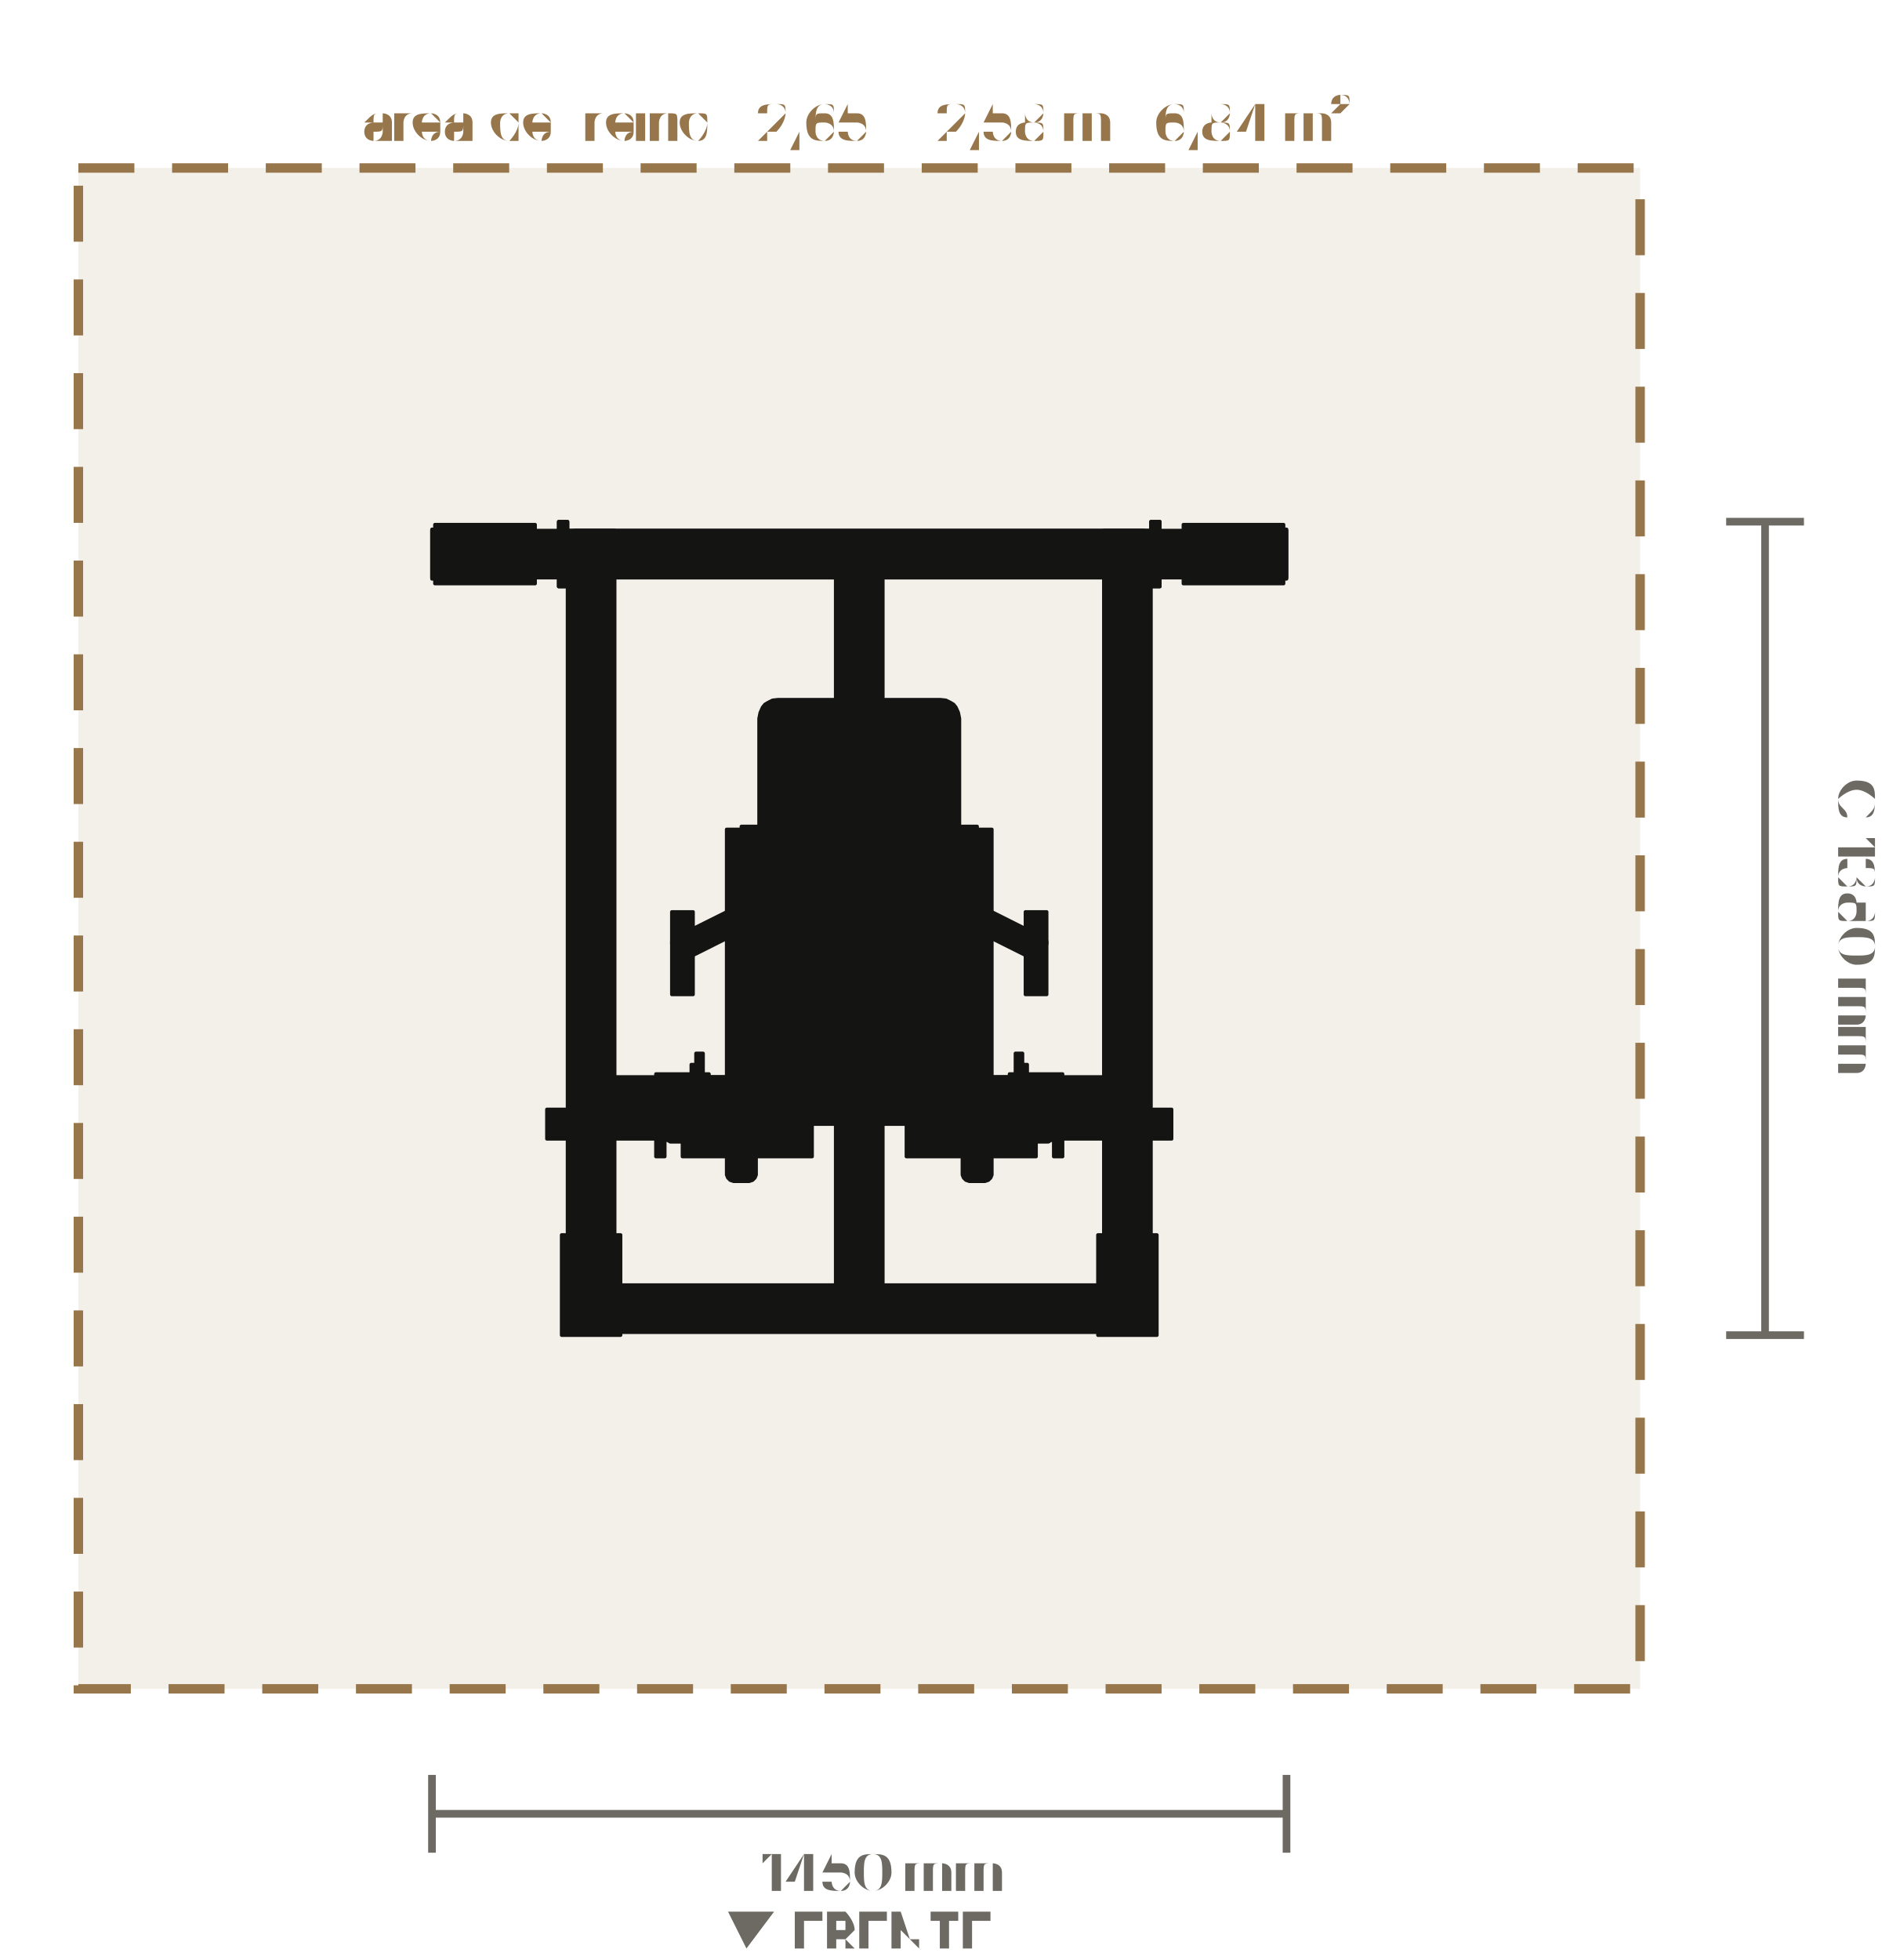
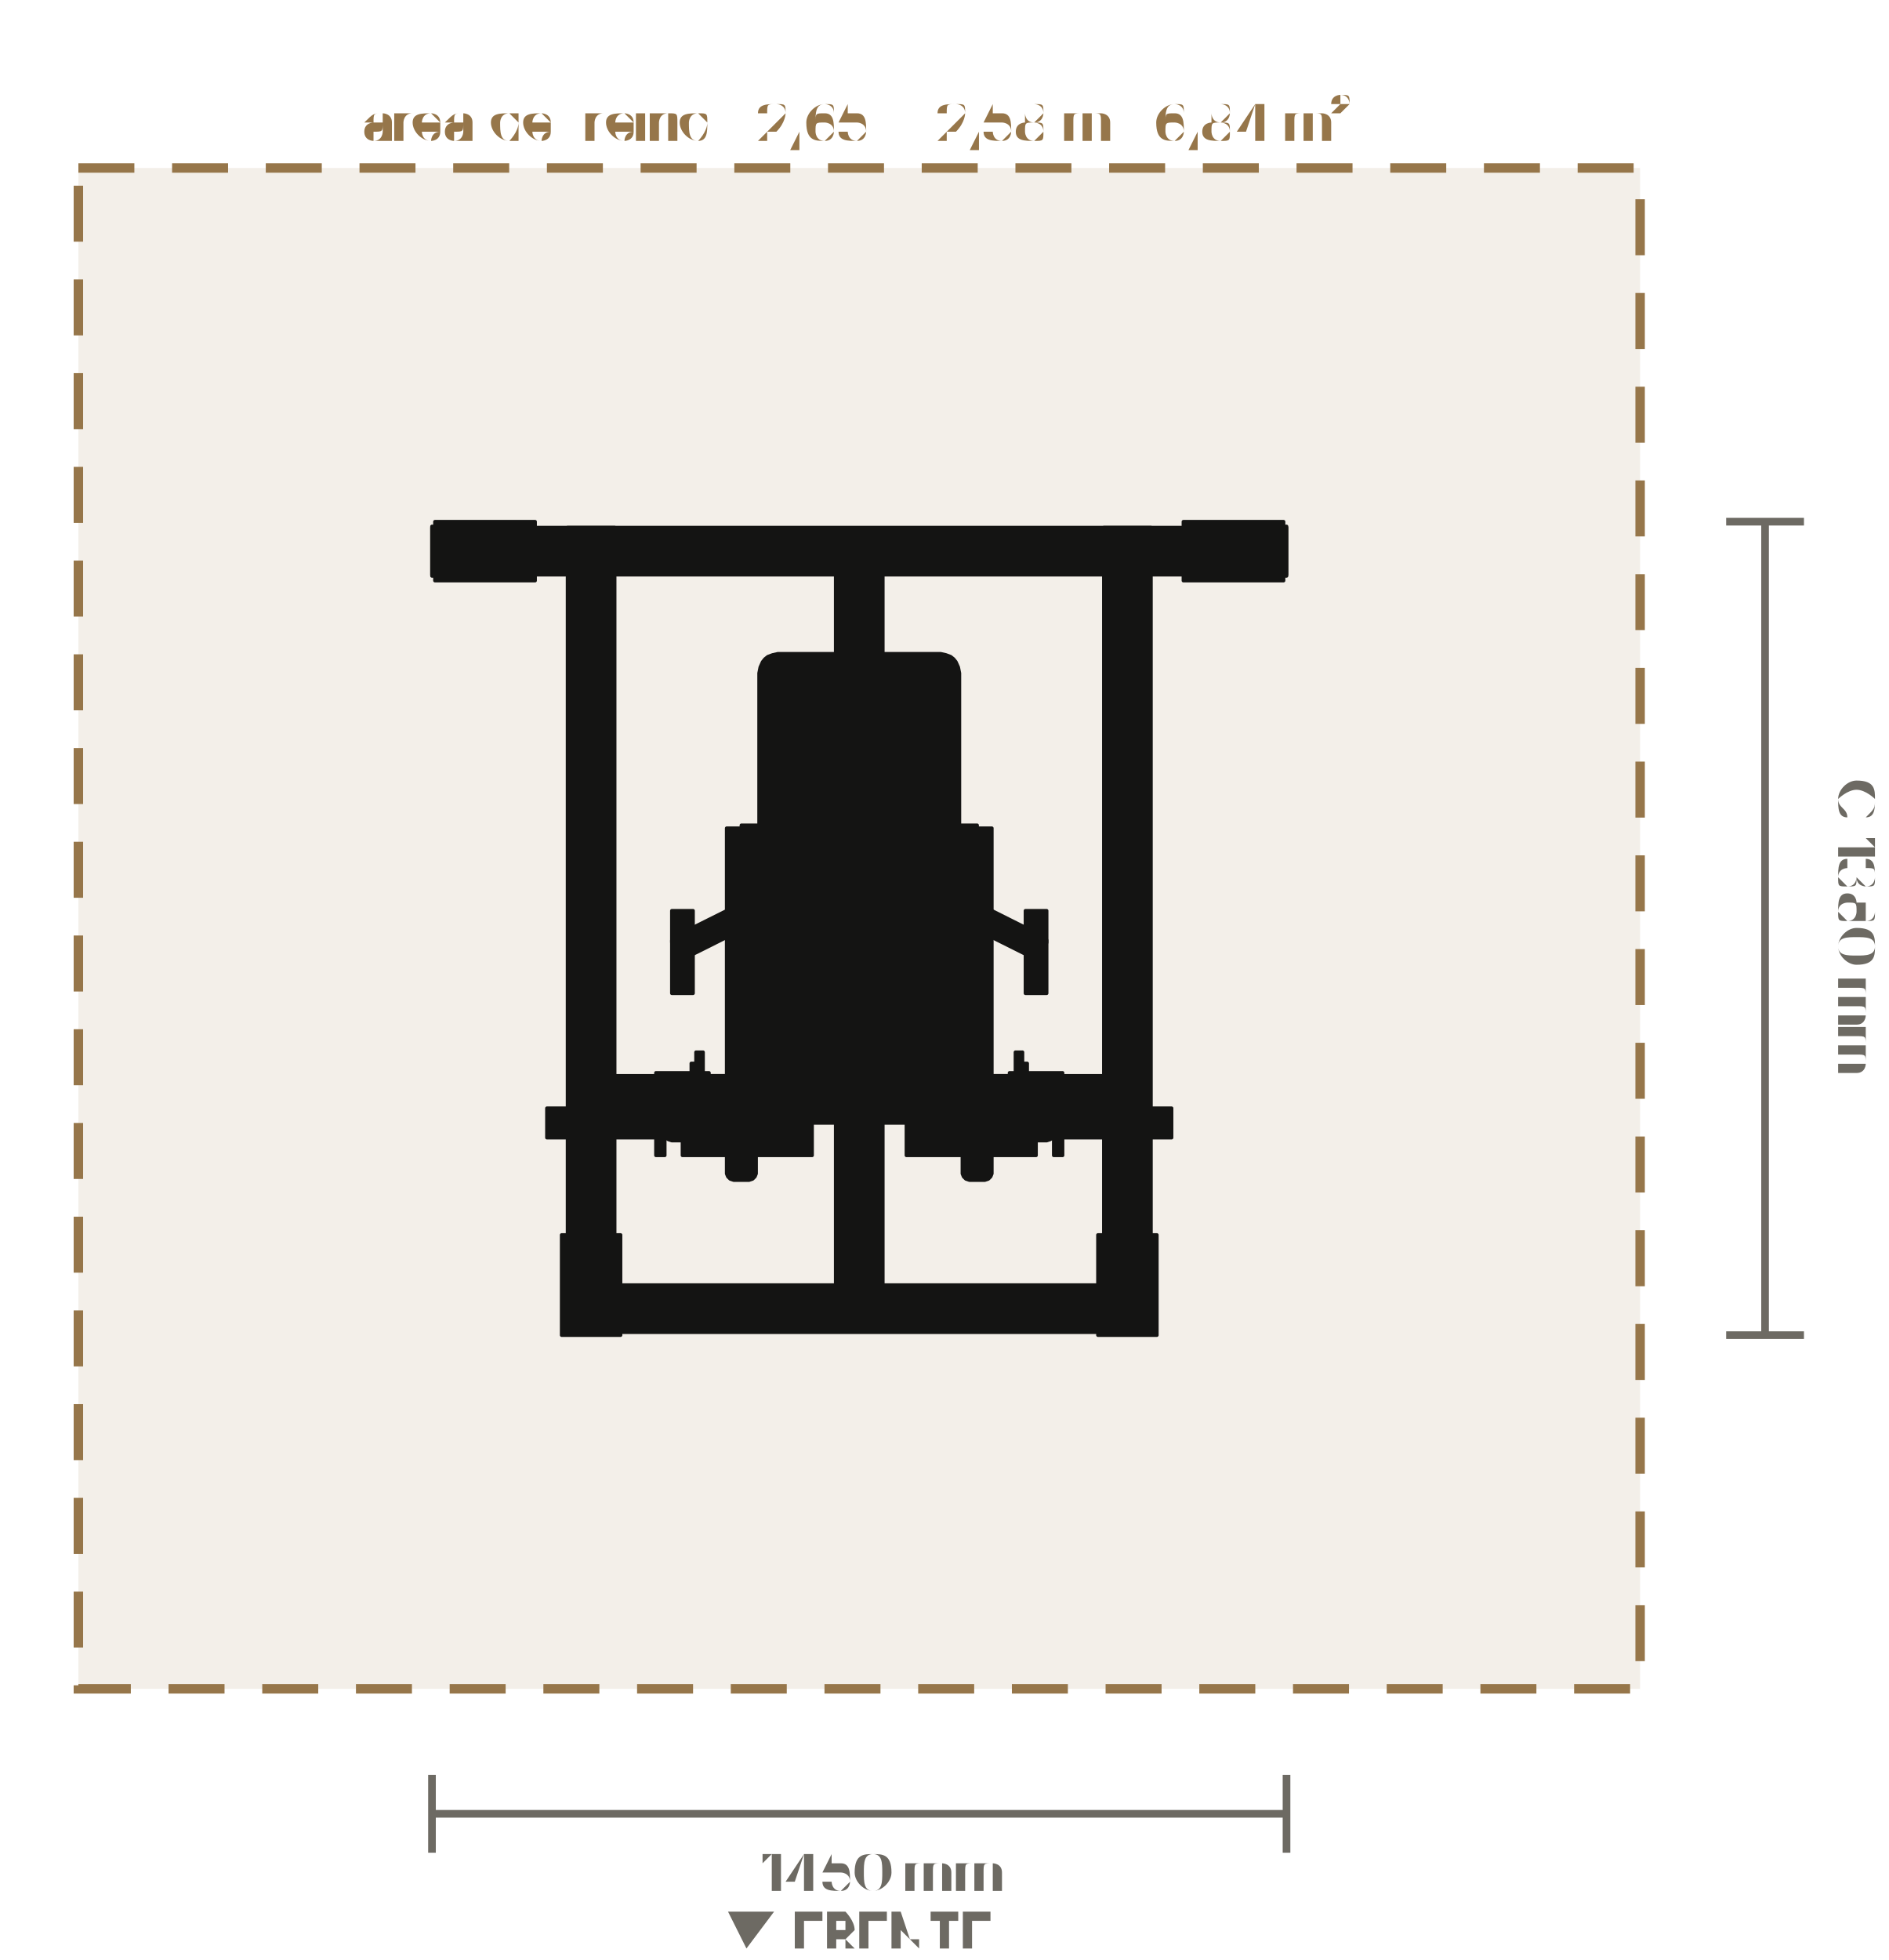
<svg xmlns="http://www.w3.org/2000/svg" viewBox="-1.458 -1.575 3.204 3.325" role="img" aria-label="Planta do Cadeira Extensora Iso-Lateral (LD-A022): 1450 × 1380 mm, com 60 cm de área de treino em volta" data-equipment="LD-A022" data-unit="m">
  <rect class="eq-zone" x="-1.325" y="-1.29" width="2.65" height="2.58" style="fill:#96764a;fill-opacity:.12;stroke:#96764a;stroke-width:0.016;stroke-dasharray:0.095 0.064" />
  <text class="eq-zone-label" x="0" y="-1.338" style="font-family:Barlow,Inter,Arial,sans-serif;font-size:0.091px;fill:#96764a;text-anchor:middle">área de treino · 2,65 × 2,58 m · 6,84 m²</text>
  <g class="eq-parts">
-     <polygon class="eq-part" points="-0.495,-0.675 -0.415,-0.675 -0.415,0.685 -0.495,0.685" style="fill:#141413;stroke:#141413;stroke-width:0.006;stroke-linejoin:round" />
-     <polygon class="eq-part" points="-0.72,-0.685 -0.55,-0.685 -0.55,-0.585 -0.72,-0.585" style="fill:#141413;stroke:#141413;stroke-width:0.006;stroke-linejoin:round" />
-     <polygon class="eq-part" points="-0.701,-0.635 -0.701,-0.638 -0.7,-0.641 -0.698,-0.643 -0.696,-0.645 -0.693,-0.646 -0.69,-0.646 -0.687,-0.646 -0.684,-0.645 -0.682,-0.643 -0.68,-0.641 -0.679,-0.638 -0.679,-0.635 -0.679,-0.632 -0.68,-0.63 -0.682,-0.627 -0.684,-0.626 -0.687,-0.625 -0.69,-0.624 -0.693,-0.625 -0.696,-0.626 -0.698,-0.627 -0.7,-0.63 -0.701,-0.632" style="fill:#141413;stroke:#141413;stroke-width:0.006;stroke-linejoin:round" />
-     <polygon class="eq-part" points="-0.591,-0.635 -0.591,-0.638 -0.59,-0.641 -0.588,-0.643 -0.586,-0.645 -0.583,-0.646 -0.58,-0.646 -0.577,-0.646 -0.575,-0.645 -0.572,-0.643 -0.571,-0.641 -0.569,-0.638 -0.569,-0.635 -0.569,-0.632 -0.571,-0.63 -0.572,-0.627 -0.575,-0.626 -0.577,-0.625 -0.58,-0.624 -0.583,-0.625 -0.586,-0.626 -0.588,-0.627 -0.59,-0.63 -0.591,-0.632" style="fill:#141413;stroke:#141413;stroke-width:0.006;stroke-linejoin:round" />
+     <polygon class="eq-part" points="-0.495,-0.68 -0.415,-0.68 -0.415,0.685 -0.495,0.685" style="fill:#141413;stroke:#141413;stroke-width:0.006;stroke-linejoin:round" />
+     <polygon class="eq-part" points="-0.72,-0.69 -0.55,-0.69 -0.55,-0.59 -0.72,-0.59" style="fill:#141413;stroke:#141413;stroke-width:0.006;stroke-linejoin:round" />
+     <polygon class="eq-part" points="-0.701,-0.64 -0.701,-0.643 -0.7,-0.646 -0.698,-0.648 -0.696,-0.65 -0.693,-0.651 -0.69,-0.651 -0.687,-0.651 -0.684,-0.65 -0.682,-0.648 -0.68,-0.646 -0.679,-0.643 -0.679,-0.64 -0.679,-0.637 -0.68,-0.635 -0.682,-0.632 -0.684,-0.631 -0.687,-0.629 -0.69,-0.629 -0.693,-0.629 -0.696,-0.631 -0.698,-0.632 -0.7,-0.635 -0.701,-0.637" style="fill:#141413;stroke:#141413;stroke-width:0.006;stroke-linejoin:round" />
+     <polygon class="eq-part" points="-0.591,-0.64 -0.591,-0.643 -0.59,-0.646 -0.588,-0.648 -0.586,-0.65 -0.583,-0.651 -0.58,-0.651 -0.577,-0.651 -0.575,-0.65 -0.572,-0.648 -0.571,-0.646 -0.569,-0.643 -0.569,-0.64 -0.569,-0.637 -0.571,-0.635 -0.572,-0.632 -0.575,-0.631 -0.577,-0.629 -0.58,-0.629 -0.583,-0.629 -0.586,-0.631 -0.588,-0.632 -0.59,-0.635 -0.591,-0.637" style="fill:#141413;stroke:#141413;stroke-width:0.006;stroke-linejoin:round" />
    <polygon class="eq-part" points="-0.505,0.52 -0.405,0.52 -0.405,0.69 -0.505,0.69" style="fill:#141413;stroke:#141413;stroke-width:0.006;stroke-linejoin:round" />
    <polygon class="eq-part" points="-0.466,0.55 -0.466,0.547 -0.465,0.545 -0.463,0.542 -0.461,0.541 -0.458,0.539 -0.455,0.539 -0.452,0.539 -0.45,0.541 -0.447,0.542 -0.446,0.545 -0.444,0.547 -0.444,0.55 -0.444,0.553 -0.446,0.556 -0.447,0.558 -0.45,0.56 -0.452,0.561 -0.455,0.561 -0.458,0.561 -0.461,0.56 -0.463,0.558 -0.465,0.556 -0.466,0.553" style="fill:#141413;stroke:#141413;stroke-width:0.006;stroke-linejoin:round" />
    <polygon class="eq-part" points="-0.466,0.66 -0.466,0.657 -0.465,0.655 -0.463,0.652 -0.461,0.651 -0.458,0.649 -0.455,0.649 -0.452,0.649 -0.45,0.651 -0.447,0.652 -0.446,0.655 -0.444,0.657 -0.444,0.66 -0.444,0.663 -0.446,0.666 -0.447,0.668 -0.45,0.67 -0.452,0.671 -0.455,0.671 -0.458,0.671 -0.461,0.67 -0.463,0.668 -0.465,0.666 -0.466,0.663" style="fill:#141413;stroke:#141413;stroke-width:0.006;stroke-linejoin:round" />
-     <polygon class="eq-part" points="-0.725,-0.677 -0.713,-0.677 -0.713,-0.593 -0.725,-0.593" style="fill:#141413;stroke:#141413;stroke-width:0.006;stroke-linejoin:round" />
+     <polygon class="eq-part" points="-0.725,-0.682 -0.713,-0.682 -0.713,-0.598 -0.725,-0.598" style="fill:#141413;stroke:#141413;stroke-width:0.006;stroke-linejoin:round" />
    <polygon class="eq-part" points="-0.497,0.673 -0.413,0.673 -0.413,0.685 -0.497,0.685" style="fill:#141413;stroke:#141413;stroke-width:0.006;stroke-linejoin:round" />
-     <polygon class="eq-part" points="0.415,-0.675 0.495,-0.675 0.495,0.685 0.415,0.685" style="fill:#141413;stroke:#141413;stroke-width:0.006;stroke-linejoin:round" />
-     <polygon class="eq-part" points="0.55,-0.685 0.72,-0.685 0.72,-0.585 0.55,-0.585" style="fill:#141413;stroke:#141413;stroke-width:0.006;stroke-linejoin:round" />
-     <polygon class="eq-part" points="0.569,-0.635 0.569,-0.638 0.571,-0.641 0.572,-0.643 0.575,-0.645 0.577,-0.646 0.58,-0.646 0.583,-0.646 0.586,-0.645 0.588,-0.643 0.59,-0.641 0.591,-0.638 0.591,-0.635 0.591,-0.632 0.59,-0.63 0.588,-0.627 0.586,-0.626 0.583,-0.625 0.58,-0.624 0.577,-0.625 0.575,-0.626 0.572,-0.627 0.571,-0.63 0.569,-0.632" style="fill:#141413;stroke:#141413;stroke-width:0.006;stroke-linejoin:round" />
-     <polygon class="eq-part" points="0.679,-0.635 0.679,-0.638 0.68,-0.641 0.682,-0.643 0.684,-0.645 0.687,-0.646 0.69,-0.646 0.693,-0.646 0.696,-0.645 0.698,-0.643 0.7,-0.641 0.701,-0.638 0.701,-0.635 0.701,-0.632 0.7,-0.63 0.698,-0.627 0.696,-0.626 0.693,-0.625 0.69,-0.624 0.687,-0.625 0.684,-0.626 0.682,-0.627 0.68,-0.63 0.679,-0.632" style="fill:#141413;stroke:#141413;stroke-width:0.006;stroke-linejoin:round" />
+     <polygon class="eq-part" points="0.415,-0.68 0.495,-0.68 0.495,0.685 0.415,0.685" style="fill:#141413;stroke:#141413;stroke-width:0.006;stroke-linejoin:round" />
+     <polygon class="eq-part" points="0.55,-0.69 0.72,-0.69 0.72,-0.59 0.55,-0.59" style="fill:#141413;stroke:#141413;stroke-width:0.006;stroke-linejoin:round" />
+     <polygon class="eq-part" points="0.569,-0.64 0.569,-0.643 0.571,-0.646 0.572,-0.648 0.575,-0.65 0.577,-0.651 0.58,-0.651 0.583,-0.651 0.586,-0.65 0.588,-0.648 0.59,-0.646 0.591,-0.643 0.591,-0.64 0.591,-0.637 0.59,-0.635 0.588,-0.632 0.586,-0.631 0.583,-0.629 0.58,-0.629 0.577,-0.629 0.575,-0.631 0.572,-0.632 0.571,-0.635 0.569,-0.637" style="fill:#141413;stroke:#141413;stroke-width:0.006;stroke-linejoin:round" />
+     <polygon class="eq-part" points="0.679,-0.64 0.679,-0.643 0.68,-0.646 0.682,-0.648 0.684,-0.65 0.687,-0.651 0.69,-0.651 0.693,-0.651 0.696,-0.65 0.698,-0.648 0.7,-0.646 0.701,-0.643 0.701,-0.64 0.701,-0.637 0.7,-0.635 0.698,-0.632 0.696,-0.631 0.693,-0.629 0.69,-0.629 0.687,-0.629 0.684,-0.631 0.682,-0.632 0.68,-0.635 0.679,-0.637" style="fill:#141413;stroke:#141413;stroke-width:0.006;stroke-linejoin:round" />
    <polygon class="eq-part" points="0.405,0.52 0.505,0.52 0.505,0.69 0.405,0.69" style="fill:#141413;stroke:#141413;stroke-width:0.006;stroke-linejoin:round" />
    <polygon class="eq-part" points="0.444,0.55 0.444,0.547 0.446,0.545 0.447,0.542 0.45,0.541 0.452,0.539 0.455,0.539 0.458,0.539 0.461,0.541 0.463,0.542 0.465,0.545 0.466,0.547 0.466,0.55 0.466,0.553 0.465,0.556 0.463,0.558 0.461,0.56 0.458,0.561 0.455,0.561 0.452,0.561 0.45,0.56 0.447,0.558 0.446,0.556 0.444,0.553" style="fill:#141413;stroke:#141413;stroke-width:0.006;stroke-linejoin:round" />
    <polygon class="eq-part" points="0.444,0.66 0.444,0.657 0.446,0.655 0.447,0.652 0.45,0.651 0.452,0.649 0.455,0.649 0.458,0.649 0.461,0.651 0.463,0.652 0.465,0.655 0.466,0.657 0.466,0.66 0.466,0.663 0.465,0.666 0.463,0.668 0.461,0.67 0.458,0.671 0.455,0.671 0.452,0.671 0.45,0.67 0.447,0.668 0.446,0.666 0.444,0.663" style="fill:#141413;stroke:#141413;stroke-width:0.006;stroke-linejoin:round" />
-     <polygon class="eq-part" points="0.713,-0.677 0.725,-0.677 0.725,-0.593 0.713,-0.593" style="fill:#141413;stroke:#141413;stroke-width:0.006;stroke-linejoin:round" />
+     <polygon class="eq-part" points="0.713,-0.682 0.725,-0.682 0.725,-0.598 0.713,-0.598" style="fill:#141413;stroke:#141413;stroke-width:0.006;stroke-linejoin:round" />
    <polygon class="eq-part" points="0.413,0.673 0.497,0.673 0.497,0.685 0.413,0.685" style="fill:#141413;stroke:#141413;stroke-width:0.006;stroke-linejoin:round" />
-     <polygon class="eq-part" points="-0.725,-0.675 0.725,-0.675 0.725,-0.595 -0.725,-0.595" style="fill:#141413;stroke:#141413;stroke-width:0.006;stroke-linejoin:round" />
+     <polygon class="eq-part" points="-0.725,-0.68 0.725,-0.68 0.725,-0.6 -0.725,-0.6" style="fill:#141413;stroke:#141413;stroke-width:0.006;stroke-linejoin:round" />
    <polygon class="eq-part" points="-0.455,0.605 0.455,0.605 0.455,0.685 -0.455,0.685" style="fill:#141413;stroke:#141413;stroke-width:0.006;stroke-linejoin:round" />
-     <polygon class="eq-part" points="-0.04,-0.635 0.04,-0.635 0.04,0.645 -0.04,0.645" style="fill:#141413;stroke:#141413;stroke-width:0.006;stroke-linejoin:round" />
-     <polygon class="eq-part" points="-0.035,0.029 -0.035,0.026 -0.033,0.023 -0.032,0.021 -0.029,0.019 -0.026,0.018 -0.023,0.017 0.023,0.017 0.026,0.018 0.029,0.019 0.032,0.021 0.033,0.023 0.035,0.026 0.035,0.029 0.035,0.075 0.035,0.078 0.033,0.081 0.032,0.084 0.029,0.086 0.026,0.087 0.023,0.087 -0.023,0.087 -0.026,0.087 -0.029,0.086 -0.032,0.084 -0.033,0.081 -0.035,0.078 -0.035,0.075" style="fill:#141413;stroke:#141413;stroke-width:0.006;stroke-linejoin:round" />
-     <polygon class="eq-part" points="0.035,0.03 0.047,0.03 0.047,0.075 0.035,0.075" style="fill:#141413;stroke:#141413;stroke-width:0.006;stroke-linejoin:round" />
-     <polygon class="eq-part" points="0.033,0.052 0.033,0.05 0.033,0.049 0.033,0.047 0.034,0.046 0.034,0.045 0.035,0.045 0.115,0.045 0.116,0.045 0.116,0.046 0.117,0.047 0.117,0.049 0.117,0.05 0.117,0.052 0.117,0.054 0.117,0.056 0.117,0.057 0.116,0.058 0.116,0.059 0.115,0.059 0.035,0.059 0.034,0.059 0.034,0.058 0.033,0.057 0.033,0.056 0.033,0.054" style="fill:#141413;stroke:#141413;stroke-width:0.006;stroke-linejoin:round" />
-     <polygon class="eq-part" points="-0.22,-0.136 -0.218,-0.146 -0.215,-0.153 -0.21,-0.158 -0.206,-0.162 -0.198,-0.166 -0.188,-0.168 0.188,-0.168 0.198,-0.166 0.206,-0.162 0.21,-0.158 0.215,-0.153 0.218,-0.146 0.22,-0.136 0.22,0.24 0.218,0.25 0.215,0.258 0.21,0.263 0.206,0.267 0.198,0.271 0.188,0.272 -0.188,0.272 -0.198,0.271 -0.206,0.267 -0.21,0.263 -0.215,0.258 -0.218,0.25 -0.22,0.24" style="fill:#141413;stroke:#141413;stroke-width:0.006;stroke-linejoin:round" />
-     <polygon class="eq-part" points="-0.17,-0.356 -0.168,-0.366 -0.164,-0.375 -0.16,-0.38 -0.155,-0.383 -0.147,-0.387 -0.138,-0.388 0.138,-0.388 0.147,-0.387 0.155,-0.383 0.16,-0.38 0.164,-0.375 0.168,-0.366 0.17,-0.356 0.17,-0.168 0.168,-0.159 0.164,-0.149 0.16,-0.145 0.155,-0.141 0.147,-0.138 0.138,-0.136 -0.138,-0.136 -0.147,-0.138 -0.155,-0.141 -0.16,-0.145 -0.164,-0.149 -0.168,-0.159 -0.17,-0.168" style="fill:#141413;stroke:#141413;stroke-width:0.006;stroke-linejoin:round" />
-     <polygon class="eq-part" points="-0.03,-0.387 -0.028,-0.393 -0.024,-0.397 -0.018,-0.399 0.018,-0.399 0.024,-0.397 0.028,-0.393 0.03,-0.387 0.03,-0.21 0.028,-0.204 0.024,-0.199 0.018,-0.198 -0.018,-0.198 -0.024,-0.199 -0.028,-0.204 -0.03,-0.21" style="fill:#141413;stroke:#141413;stroke-width:0.006;stroke-linejoin:round" />
-     <polygon class="eq-part" points="-0.225,-0.168 -0.175,-0.168 -0.175,0.418 -0.177,0.423 -0.181,0.427 -0.187,0.429 -0.213,0.429 -0.219,0.427 -0.223,0.423 -0.225,0.418" style="fill:#141413;stroke:#141413;stroke-width:0.006;stroke-linejoin:round" />
-     <polygon class="eq-part" points="0.175,-0.168 0.225,-0.168 0.225,0.418 0.223,0.423 0.219,0.427 0.213,0.429 0.187,0.429 0.181,0.427 0.177,0.423 0.175,0.418" style="fill:#141413;stroke:#141413;stroke-width:0.006;stroke-linejoin:round" />
-     <polygon class="eq-part" points="-0.2,-0.173 0.2,-0.173 0.2,-0.123 -0.2,-0.123" style="fill:#141413;stroke:#141413;stroke-width:0.006;stroke-linejoin:round" />
-     <polygon class="eq-part" points="-0.318,0.024 -0.318,0.022 -0.317,0.02 -0.317,0.018 -0.315,0.017 -0.203,-0.039 -0.201,-0.039 -0.199,-0.039 -0.197,-0.038 -0.196,-0.037 -0.194,-0.035 -0.193,-0.033 -0.183,-0.015 -0.182,-0.012 -0.182,-0.01 -0.182,-0.007 -0.183,-0.006 -0.183,-0.004 -0.185,-0.003 -0.297,0.053 -0.299,0.054 -0.301,0.053 -0.303,0.053 -0.304,0.051 -0.306,0.05 -0.307,0.048 -0.317,0.029 -0.318,0.026" style="fill:#141413;stroke:#141413;stroke-width:0.006;stroke-linejoin:round" />
-     <polygon class="eq-part" points="-0.318,-0.028 -0.282,-0.028 -0.282,0.112 -0.318,0.112" style="fill:#141413;stroke:#141413;stroke-width:0.006;stroke-linejoin:round" />
-     <polygon class="eq-part" points="0.182,-0.01 0.182,-0.012 0.183,-0.015 0.193,-0.033 0.194,-0.035 0.196,-0.037 0.197,-0.038 0.199,-0.039 0.201,-0.039 0.203,-0.039 0.315,0.017 0.317,0.018 0.317,0.02 0.318,0.022 0.318,0.024 0.318,0.026 0.317,0.029 0.307,0.048 0.306,0.05 0.304,0.051 0.303,0.053 0.301,0.053 0.299,0.054 0.297,0.053 0.185,-0.003 0.183,-0.004 0.183,-0.006 0.182,-0.007" style="fill:#141413;stroke:#141413;stroke-width:0.006;stroke-linejoin:round" />
-     <polygon class="eq-part" points="0.282,-0.028 0.318,-0.028 0.318,0.112 0.282,0.112" style="fill:#141413;stroke:#141413;stroke-width:0.006;stroke-linejoin:round" />
-     <polygon class="eq-part" points="0.255,0.247 0.345,0.247 0.345,0.337 0.255,0.337" style="fill:#141413;stroke:#141413;stroke-width:0.006;stroke-linejoin:round" />
-     <polygon class="eq-part" points="0.27,0.274 0.27,0.271 0.272,0.268 0.274,0.266 0.276,0.264 0.279,0.263 0.282,0.262 0.318,0.262 0.321,0.263 0.324,0.264 0.327,0.266 0.328,0.268 0.33,0.271 0.33,0.274 0.33,0.35 0.33,0.353 0.328,0.356 0.327,0.359 0.324,0.36 0.321,0.362 0.318,0.362 0.282,0.362 0.279,0.362 0.276,0.36 0.274,0.359 0.272,0.356 0.27,0.353 0.27,0.35" style="fill:#141413;stroke:#141413;stroke-width:0.006;stroke-linejoin:round" />
-     <polygon class="eq-part" points="0.08,0.277 0.3,0.277 0.3,0.387 0.08,0.387" style="fill:#141413;stroke:#141413;stroke-width:0.006;stroke-linejoin:round" />
-     <polygon class="eq-part" points="0.33,0.277 0.345,0.277 0.345,0.387 0.33,0.387" style="fill:#141413;stroke:#141413;stroke-width:0.006;stroke-linejoin:round" />
-     <polygon class="eq-part" points="0.345,0.307 0.53,0.307 0.53,0.357 0.345,0.357" style="fill:#141413;stroke:#141413;stroke-width:0.006;stroke-linejoin:round" />
-     <polygon class="eq-part" points="-0.345,0.247 -0.255,0.247 -0.255,0.337 -0.345,0.337" style="fill:#141413;stroke:#141413;stroke-width:0.006;stroke-linejoin:round" />
-     <polygon class="eq-part" points="-0.33,0.274 -0.33,0.271 -0.328,0.268 -0.327,0.266 -0.324,0.264 -0.321,0.263 -0.318,0.262 -0.282,0.262 -0.279,0.263 -0.276,0.264 -0.274,0.266 -0.272,0.268 -0.27,0.271 -0.27,0.274 -0.27,0.35 -0.27,0.353 -0.272,0.356 -0.274,0.359 -0.276,0.36 -0.279,0.362 -0.282,0.362 -0.318,0.362 -0.321,0.362 -0.324,0.36 -0.327,0.359 -0.328,0.356 -0.33,0.353 -0.33,0.35" style="fill:#141413;stroke:#141413;stroke-width:0.006;stroke-linejoin:round" />
-     <polygon class="eq-part" points="-0.3,0.277 -0.08,0.277 -0.08,0.387 -0.3,0.387" style="fill:#141413;stroke:#141413;stroke-width:0.006;stroke-linejoin:round" />
-     <polygon class="eq-part" points="-0.345,0.277 -0.33,0.277 -0.33,0.387 -0.345,0.387" style="fill:#141413;stroke:#141413;stroke-width:0.006;stroke-linejoin:round" />
-     <polygon class="eq-part" points="-0.53,0.307 -0.345,0.307 -0.345,0.357 -0.53,0.357" style="fill:#141413;stroke:#141413;stroke-width:0.006;stroke-linejoin:round" />
-     <polygon class="eq-part" points="0.185,0.264 0.185,0.261 0.187,0.258 0.189,0.256 0.191,0.254 0.194,0.253 0.197,0.252 0.253,0.252 0.256,0.253 0.259,0.254 0.262,0.256 0.263,0.258 0.265,0.261 0.265,0.264 0.265,0.32 0.265,0.323 0.263,0.326 0.262,0.329 0.259,0.331 0.256,0.332 0.253,0.332 0.197,0.332 0.194,0.332 0.191,0.331 0.189,0.329 0.187,0.326 0.185,0.323 0.185,0.32" style="fill:#141413;stroke:#141413;stroke-width:0.006;stroke-linejoin:round" />
-     <polygon class="eq-part" points="-0.265,0.264 -0.265,0.261 -0.263,0.258 -0.262,0.256 -0.259,0.254 -0.256,0.253 -0.253,0.252 -0.197,0.252 -0.194,0.253 -0.191,0.254 -0.189,0.256 -0.187,0.258 -0.185,0.261 -0.185,0.264 -0.185,0.32 -0.185,0.323 -0.187,0.326 -0.189,0.329 -0.191,0.331 -0.194,0.332 -0.197,0.332 -0.253,0.332 -0.256,0.332 -0.259,0.331 -0.262,0.329 -0.263,0.326 -0.265,0.323 -0.265,0.32" style="fill:#141413;stroke:#141413;stroke-width:0.006;stroke-linejoin:round" />
-     <polygon class="eq-part" points="0.225,0.27 0.27,0.27 0.27,0.315 0.225,0.315" style="fill:#141413;stroke:#141413;stroke-width:0.006;stroke-linejoin:round" />
-     <polygon class="eq-part" points="-0.27,0.27 -0.225,0.27 -0.225,0.315 -0.27,0.315" style="fill:#141413;stroke:#141413;stroke-width:0.006;stroke-linejoin:round" />
-     <polygon class="eq-part" points="-0.455,0.252 0.455,0.252 0.455,0.332 -0.455,0.332" style="fill:#141413;stroke:#141413;stroke-width:0.006;stroke-linejoin:round" />
-     <polygon class="eq-part" points="0.265,0.212 0.277,0.212 0.277,0.372 0.265,0.372" style="fill:#141413;stroke:#141413;stroke-width:0.006;stroke-linejoin:round" />
-     <polygon class="eq-part" points="0.277,0.231 0.285,0.231 0.285,0.253 0.277,0.253" style="fill:#141413;stroke:#141413;stroke-width:0.006;stroke-linejoin:round" />
-     <polygon class="eq-part" points="0.277,0.331 0.285,0.331 0.285,0.353 0.277,0.353" style="fill:#141413;stroke:#141413;stroke-width:0.006;stroke-linejoin:round" />
-     <polygon class="eq-part" points="-0.277,0.212 -0.265,0.212 -0.265,0.372 -0.277,0.372" style="fill:#141413;stroke:#141413;stroke-width:0.006;stroke-linejoin:round" />
-     <polygon class="eq-part" points="-0.285,0.231 -0.277,0.231 -0.277,0.253 -0.285,0.253" style="fill:#141413;stroke:#141413;stroke-width:0.006;stroke-linejoin:round" />
-     <polygon class="eq-part" points="-0.285,0.331 -0.277,0.331 -0.277,0.353 -0.285,0.353" style="fill:#141413;stroke:#141413;stroke-width:0.006;stroke-linejoin:round" />
-     <polygon class="eq-part" points="-0.495,-0.663 -0.493,-0.669 -0.489,-0.673 -0.483,-0.675 0.483,-0.675 0.489,-0.673 0.493,-0.669 0.495,-0.663 0.495,-0.607 0.493,-0.601 0.489,-0.597 0.483,-0.595 -0.483,-0.595 -0.489,-0.597 -0.493,-0.601 -0.495,-0.607" style="fill:#141413;stroke:#141413;stroke-width:0.006;stroke-linejoin:round" />
-     <polygon class="eq-part" points="0.43,-0.647 0.43,-0.65 0.432,-0.652 0.433,-0.654 0.436,-0.656 0.439,-0.657 0.442,-0.658 0.468,-0.658 0.471,-0.657 0.474,-0.656 0.476,-0.654 0.478,-0.652 0.48,-0.65 0.48,-0.647 0.48,-0.223 0.48,-0.221 0.478,-0.218 0.476,-0.216 0.474,-0.214 0.471,-0.213 0.468,-0.213 0.442,-0.213 0.439,-0.213 0.436,-0.214 0.433,-0.216 0.432,-0.218 0.43,-0.221 0.43,-0.223" style="fill:#141413;stroke:#141413;stroke-width:0.006;stroke-linejoin:round" />
-     <polygon class="eq-part" points="0.495,-0.69 0.51,-0.69 0.51,-0.58 0.495,-0.58" style="fill:#141413;stroke:#141413;stroke-width:0.006;stroke-linejoin:round" />
-     <polygon class="eq-part" points="0.51,-0.66 0.675,-0.66 0.675,-0.61 0.51,-0.61" style="fill:#141413;stroke:#141413;stroke-width:0.006;stroke-linejoin:round" />
-     <polygon class="eq-part" points="0.495,-0.69 0.51,-0.69 0.51,-0.58 0.495,-0.58" style="fill:#141413;stroke:#141413;stroke-width:0.006;stroke-linejoin:round" />
-     <polygon class="eq-part" points="0.51,-0.66 0.675,-0.66 0.675,-0.61 0.51,-0.61" style="fill:#141413;stroke:#141413;stroke-width:0.006;stroke-linejoin:round" />
-     <polygon class="eq-part" points="-0.48,-0.647 -0.48,-0.65 -0.478,-0.652 -0.476,-0.654 -0.474,-0.656 -0.471,-0.657 -0.468,-0.658 -0.442,-0.658 -0.439,-0.657 -0.436,-0.656 -0.433,-0.654 -0.432,-0.652 -0.43,-0.65 -0.43,-0.647 -0.43,-0.223 -0.43,-0.221 -0.432,-0.218 -0.433,-0.216 -0.436,-0.214 -0.439,-0.213 -0.442,-0.213 -0.468,-0.213 -0.471,-0.213 -0.474,-0.214 -0.476,-0.216 -0.478,-0.218 -0.48,-0.221 -0.48,-0.223" style="fill:#141413;stroke:#141413;stroke-width:0.006;stroke-linejoin:round" />
-     <polygon class="eq-part" points="-0.51,-0.69 -0.495,-0.69 -0.495,-0.58 -0.51,-0.58" style="fill:#141413;stroke:#141413;stroke-width:0.006;stroke-linejoin:round" />
-     <polygon class="eq-part" points="-0.675,-0.66 -0.51,-0.66 -0.51,-0.61 -0.675,-0.61" style="fill:#141413;stroke:#141413;stroke-width:0.006;stroke-linejoin:round" />
-     <polygon class="eq-part" points="-0.51,-0.69 -0.495,-0.69 -0.495,-0.58 -0.51,-0.58" style="fill:#141413;stroke:#141413;stroke-width:0.006;stroke-linejoin:round" />
-     <polygon class="eq-part" points="-0.675,-0.66 -0.51,-0.66 -0.51,-0.61 -0.675,-0.61" style="fill:#141413;stroke:#141413;stroke-width:0.006;stroke-linejoin:round" />
+     <polygon class="eq-part" points="-0.04,-0.64 0.04,-0.64 0.04,0.645 -0.04,0.645" style="fill:#141413;stroke:#141413;stroke-width:0.006;stroke-linejoin:round" />
+     <polygon class="eq-part" points="-0.035,0.027 -0.035,0.024 -0.033,0.021 -0.032,0.018 -0.029,0.016 -0.026,0.015 -0.023,0.015 0.023,0.015 0.026,0.015 0.029,0.016 0.032,0.018 0.033,0.021 0.035,0.024 0.035,0.027 0.035,0.073 0.035,0.076 0.033,0.079 0.032,0.081 0.029,0.083 0.026,0.084 0.023,0.085 -0.023,0.085 -0.026,0.084 -0.029,0.083 -0.032,0.081 -0.033,0.079 -0.035,0.076 -0.035,0.073" style="fill:#141413;stroke:#141413;stroke-width:0.006;stroke-linejoin:round" />
+     <polygon class="eq-part" points="0.035,0.027 0.047,0.027 0.047,0.072 0.035,0.072" style="fill:#141413;stroke:#141413;stroke-width:0.006;stroke-linejoin:round" />
+     <polygon class="eq-part" points="0.033,0.05 0.033,0.048 0.033,0.046 0.033,0.045 0.034,0.044 0.034,0.043 0.035,0.043 0.115,0.043 0.116,0.043 0.116,0.044 0.117,0.045 0.117,0.046 0.117,0.048 0.117,0.05 0.117,0.052 0.117,0.053 0.117,0.055 0.116,0.056 0.116,0.057 0.115,0.057 0.035,0.057 0.034,0.057 0.034,0.056 0.033,0.055 0.033,0.053 0.033,0.052" style="fill:#141413;stroke:#141413;stroke-width:0.006;stroke-linejoin:round" />
+     <polygon class="eq-part" points="-0.22,-0.138 -0.218,-0.148 -0.215,-0.156 -0.21,-0.161 -0.206,-0.165 -0.198,-0.169 -0.188,-0.17 0.188,-0.17 0.198,-0.169 0.206,-0.165 0.21,-0.161 0.215,-0.156 0.218,-0.148 0.22,-0.138 0.22,0.237 0.218,0.248 0.215,0.255 0.21,0.26 0.206,0.264 0.198,0.268 0.188,0.27 -0.188,0.27 -0.198,0.268 -0.206,0.264 -0.21,0.26 -0.215,0.255 -0.218,0.248 -0.22,0.237" style="fill:#141413;stroke:#141413;stroke-width:0.006;stroke-linejoin:round" />
+     <polygon class="eq-part" points="-0.17,-0.433 -0.168,-0.443 -0.164,-0.452 -0.16,-0.457 -0.155,-0.461 -0.147,-0.464 -0.138,-0.466 0.138,-0.466 0.147,-0.464 0.155,-0.461 0.16,-0.457 0.164,-0.452 0.168,-0.443 0.17,-0.433 0.17,-0.171 0.168,-0.161 0.164,-0.152 0.16,-0.147 0.155,-0.143 0.147,-0.14 0.138,-0.138 -0.138,-0.138 -0.147,-0.14 -0.155,-0.143 -0.16,-0.147 -0.164,-0.152 -0.168,-0.161 -0.17,-0.171" style="fill:#141413;stroke:#141413;stroke-width:0.006;stroke-linejoin:round" />
+     <polygon class="eq-part" points="-0.03,-0.427 -0.028,-0.433 -0.024,-0.437 -0.018,-0.439 0.018,-0.439 0.024,-0.437 0.028,-0.433 0.03,-0.427 0.03,-0.212 0.028,-0.206 0.024,-0.202 0.018,-0.2 -0.018,-0.2 -0.024,-0.202 -0.028,-0.206 -0.03,-0.212" style="fill:#141413;stroke:#141413;stroke-width:0.006;stroke-linejoin:round" />
+     <polygon class="eq-part" points="-0.225,-0.17 -0.175,-0.17 -0.175,0.416 -0.177,0.421 -0.181,0.425 -0.187,0.427 -0.213,0.427 -0.219,0.425 -0.223,0.421 -0.225,0.416" style="fill:#141413;stroke:#141413;stroke-width:0.006;stroke-linejoin:round" />
+     <polygon class="eq-part" points="0.175,-0.17 0.225,-0.17 0.225,0.416 0.223,0.421 0.219,0.425 0.213,0.427 0.187,0.427 0.181,0.425 0.177,0.421 0.175,0.416" style="fill:#141413;stroke:#141413;stroke-width:0.006;stroke-linejoin:round" />
+     <polygon class="eq-part" points="-0.2,-0.175 0.2,-0.175 0.2,-0.125 -0.2,-0.125" style="fill:#141413;stroke:#141413;stroke-width:0.006;stroke-linejoin:round" />
+     <polygon class="eq-part" points="-0.318,0.022 -0.318,0.02 -0.317,0.018 -0.317,0.016 -0.315,0.015 -0.203,-0.041 -0.201,-0.042 -0.199,-0.042 -0.197,-0.041 -0.196,-0.039 -0.194,-0.038 -0.193,-0.035 -0.183,-0.017 -0.182,-0.015 -0.182,-0.012 -0.182,-0.01 -0.183,-0.008 -0.183,-0.006 -0.185,-0.005 -0.297,0.051 -0.299,0.051 -0.301,0.051 -0.303,0.05 -0.304,0.049 -0.306,0.047 -0.307,0.045 -0.317,0.026 -0.318,0.024" style="fill:#141413;stroke:#141413;stroke-width:0.006;stroke-linejoin:round" />
+     <polygon class="eq-part" points="-0.318,-0.03 -0.282,-0.03 -0.282,0.11 -0.318,0.11" style="fill:#141413;stroke:#141413;stroke-width:0.006;stroke-linejoin:round" />
+     <polygon class="eq-part" points="0.182,-0.012 0.182,-0.015 0.183,-0.017 0.193,-0.035 0.194,-0.038 0.196,-0.039 0.197,-0.041 0.199,-0.042 0.201,-0.042 0.203,-0.041 0.315,0.015 0.317,0.016 0.317,0.018 0.318,0.02 0.318,0.022 0.318,0.024 0.317,0.026 0.307,0.045 0.306,0.047 0.304,0.049 0.303,0.05 0.301,0.051 0.299,0.051 0.297,0.051 0.185,-0.005 0.183,-0.006 0.183,-0.008 0.182,-0.01" style="fill:#141413;stroke:#141413;stroke-width:0.006;stroke-linejoin:round" />
+     <polygon class="eq-part" points="0.282,-0.03 0.318,-0.03 0.318,0.11 0.282,0.11" style="fill:#141413;stroke:#141413;stroke-width:0.006;stroke-linejoin:round" />
+     <polygon class="eq-part" points="0.255,0.245 0.345,0.245 0.345,0.335 0.255,0.335" style="fill:#141413;stroke:#141413;stroke-width:0.006;stroke-linejoin:round" />
+     <polygon class="eq-part" points="0.27,0.272 0.27,0.269 0.272,0.266 0.274,0.263 0.276,0.262 0.279,0.26 0.282,0.26 0.318,0.26 0.321,0.26 0.324,0.262 0.327,0.263 0.328,0.266 0.33,0.269 0.33,0.272 0.33,0.348 0.33,0.351 0.328,0.354 0.327,0.356 0.324,0.358 0.321,0.359 0.318,0.36 0.282,0.36 0.279,0.359 0.276,0.358 0.274,0.356 0.272,0.354 0.27,0.351 0.27,0.348" style="fill:#141413;stroke:#141413;stroke-width:0.006;stroke-linejoin:round" />
+     <polygon class="eq-part" points="0.08,0.275 0.3,0.275 0.3,0.385 0.08,0.385" style="fill:#141413;stroke:#141413;stroke-width:0.006;stroke-linejoin:round" />
+     <polygon class="eq-part" points="0.33,0.275 0.345,0.275 0.345,0.385 0.33,0.385" style="fill:#141413;stroke:#141413;stroke-width:0.006;stroke-linejoin:round" />
+     <polygon class="eq-part" points="0.345,0.305 0.53,0.305 0.53,0.355 0.345,0.355" style="fill:#141413;stroke:#141413;stroke-width:0.006;stroke-linejoin:round" />
+     <polygon class="eq-part" points="-0.345,0.245 -0.255,0.245 -0.255,0.335 -0.345,0.335" style="fill:#141413;stroke:#141413;stroke-width:0.006;stroke-linejoin:round" />
+     <polygon class="eq-part" points="-0.33,0.272 -0.33,0.269 -0.328,0.266 -0.327,0.263 -0.324,0.262 -0.321,0.26 -0.318,0.26 -0.282,0.26 -0.279,0.26 -0.276,0.262 -0.274,0.263 -0.272,0.266 -0.27,0.269 -0.27,0.272 -0.27,0.348 -0.27,0.351 -0.272,0.354 -0.274,0.356 -0.276,0.358 -0.279,0.359 -0.282,0.36 -0.318,0.36 -0.321,0.359 -0.324,0.358 -0.327,0.356 -0.328,0.354 -0.33,0.351 -0.33,0.348" style="fill:#141413;stroke:#141413;stroke-width:0.006;stroke-linejoin:round" />
+     <polygon class="eq-part" points="-0.3,0.275 -0.08,0.275 -0.08,0.385 -0.3,0.385" style="fill:#141413;stroke:#141413;stroke-width:0.006;stroke-linejoin:round" />
+     <polygon class="eq-part" points="-0.345,0.275 -0.33,0.275 -0.33,0.385 -0.345,0.385" style="fill:#141413;stroke:#141413;stroke-width:0.006;stroke-linejoin:round" />
+     <polygon class="eq-part" points="-0.53,0.305 -0.345,0.305 -0.345,0.355 -0.53,0.355" style="fill:#141413;stroke:#141413;stroke-width:0.006;stroke-linejoin:round" />
+     <polygon class="eq-part" points="0.185,0.262 0.185,0.259 0.187,0.256 0.189,0.253 0.191,0.251 0.194,0.25 0.197,0.25 0.253,0.25 0.256,0.25 0.259,0.251 0.262,0.253 0.263,0.256 0.265,0.259 0.265,0.262 0.265,0.318 0.265,0.321 0.263,0.324 0.262,0.326 0.259,0.328 0.256,0.329 0.253,0.33 0.197,0.33 0.194,0.329 0.191,0.328 0.189,0.326 0.187,0.324 0.185,0.321 0.185,0.318" style="fill:#141413;stroke:#141413;stroke-width:0.006;stroke-linejoin:round" />
+     <polygon class="eq-part" points="-0.265,0.262 -0.265,0.259 -0.263,0.256 -0.262,0.253 -0.259,0.251 -0.256,0.25 -0.253,0.25 -0.197,0.25 -0.194,0.25 -0.191,0.251 -0.189,0.253 -0.187,0.256 -0.185,0.259 -0.185,0.262 -0.185,0.318 -0.185,0.321 -0.187,0.324 -0.189,0.326 -0.191,0.328 -0.194,0.329 -0.197,0.33 -0.253,0.33 -0.256,0.329 -0.259,0.328 -0.262,0.326 -0.263,0.324 -0.265,0.321 -0.265,0.318" style="fill:#141413;stroke:#141413;stroke-width:0.006;stroke-linejoin:round" />
+     <polygon class="eq-part" points="0.225,0.267 0.27,0.267 0.27,0.312 0.225,0.312" style="fill:#141413;stroke:#141413;stroke-width:0.006;stroke-linejoin:round" />
+     <polygon class="eq-part" points="-0.27,0.267 -0.225,0.267 -0.225,0.312 -0.27,0.312" style="fill:#141413;stroke:#141413;stroke-width:0.006;stroke-linejoin:round" />
+     <polygon class="eq-part" points="-0.455,0.25 0.455,0.25 0.455,0.33 -0.455,0.33" style="fill:#141413;stroke:#141413;stroke-width:0.006;stroke-linejoin:round" />
+     <polygon class="eq-part" points="0.265,0.21 0.277,0.21 0.277,0.37 0.265,0.37" style="fill:#141413;stroke:#141413;stroke-width:0.006;stroke-linejoin:round" />
+     <polygon class="eq-part" points="0.277,0.229 0.285,0.229 0.285,0.251 0.277,0.251" style="fill:#141413;stroke:#141413;stroke-width:0.006;stroke-linejoin:round" />
+     <polygon class="eq-part" points="0.277,0.329 0.285,0.329 0.285,0.351 0.277,0.351" style="fill:#141413;stroke:#141413;stroke-width:0.006;stroke-linejoin:round" />
+     <polygon class="eq-part" points="-0.277,0.21 -0.265,0.21 -0.265,0.37 -0.277,0.37" style="fill:#141413;stroke:#141413;stroke-width:0.006;stroke-linejoin:round" />
+     <polygon class="eq-part" points="-0.285,0.229 -0.277,0.229 -0.277,0.251 -0.285,0.251" style="fill:#141413;stroke:#141413;stroke-width:0.006;stroke-linejoin:round" />
+     <polygon class="eq-part" points="-0.285,0.329 -0.277,0.329 -0.277,0.351 -0.285,0.351" style="fill:#141413;stroke:#141413;stroke-width:0.006;stroke-linejoin:round" />
  </g>
  <line class="eq-dim" x1="-0.725" y1="1.502" x2="0.725" y2="1.502" style="stroke:#6d6a63;stroke-width:0.013" />
  <line class="eq-dim" x1="-0.725" y1="1.436" x2="-0.725" y2="1.568" style="stroke:#6d6a63;stroke-width:0.013" />
  <line class="eq-dim" x1="0.725" y1="1.436" x2="0.725" y2="1.568" style="stroke:#6d6a63;stroke-width:0.013" />
  <text class="eq-text" x="0" y="1.636" style="font-family:Barlow,Inter,Arial,sans-serif;font-size:0.095px;fill:#6d6a63;text-anchor:middle">L 1450 mm</text>
  <line class="eq-dim" x1="1.537" y1="-0.69" x2="1.537" y2="0.69" style="stroke:#6d6a63;stroke-width:0.013" />
  <line class="eq-dim" x1="1.471" y1="-0.69" x2="1.603" y2="-0.69" style="stroke:#6d6a63;stroke-width:0.013" />
  <line class="eq-dim" x1="1.471" y1="0.69" x2="1.603" y2="0.69" style="stroke:#6d6a63;stroke-width:0.013" />
  <text class="eq-text" x="1.661" y="0" transform="rotate(90 1.661 0)" style="font-family:Barlow,Inter,Arial,sans-serif;font-size:0.095px;fill:#6d6a63;text-anchor:middle">C 1380 mm</text>
  <text class="eq-text" x="0" y="1.731" style="font-family:Barlow,Inter,Arial,sans-serif;font-size:0.095px;fill:#6d6a63;text-anchor:middle;font-size:0.076px;letter-spacing:.1em">▼ FRENTE</text>
</svg>
